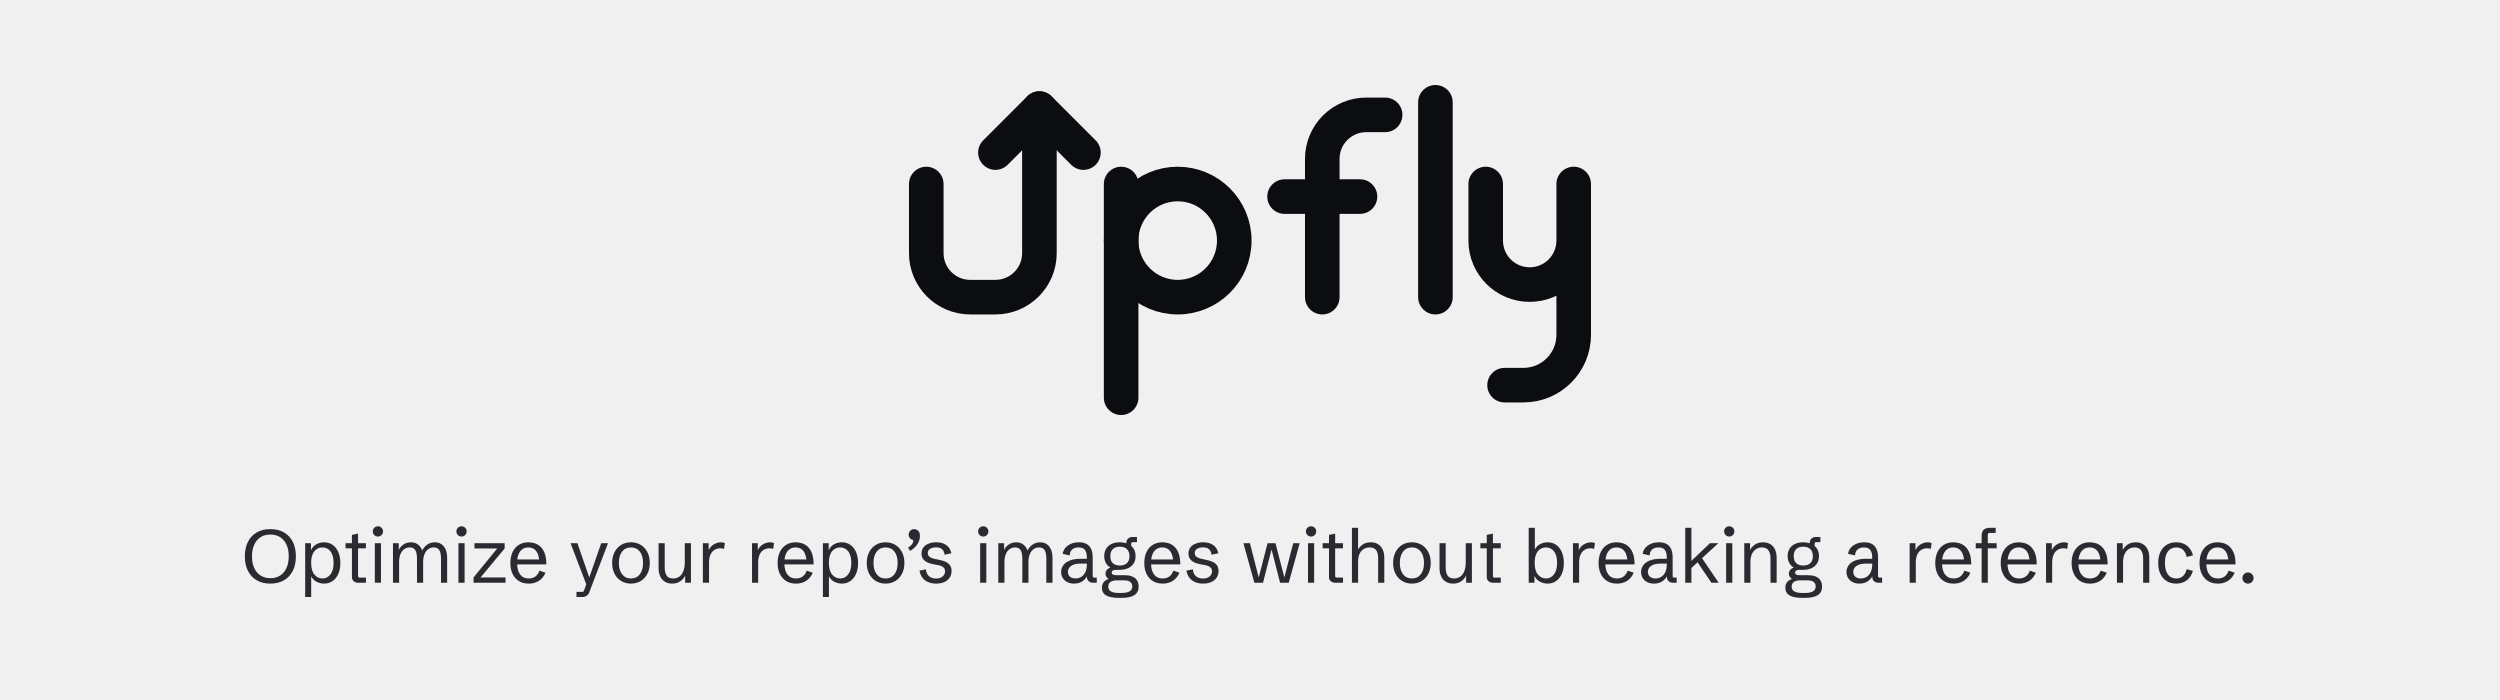
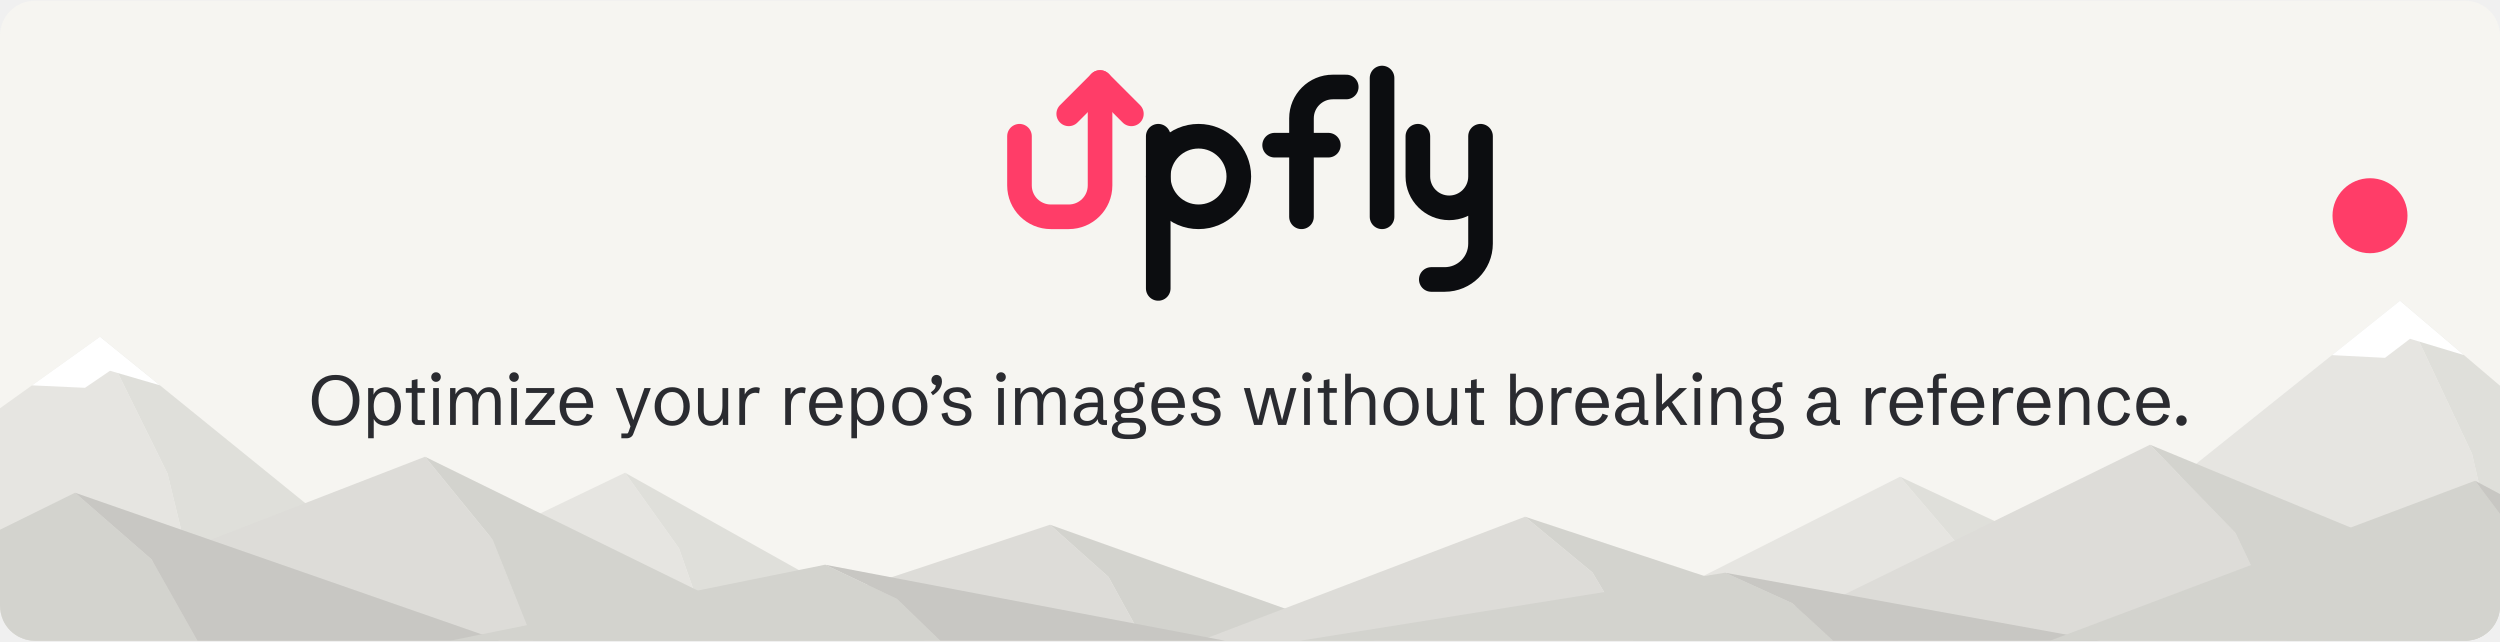
- <svg xmlns="http://www.w3.org/2000/svg" width="1000" height="280" viewBox="0 0 1000 280" role="img" aria-labelledby="t">
-   <style>.n{display:none}@media (max-width:600px){.w{display:none}.n{display:inline}}</style>
+ <svg xmlns="http://www.w3.org/2000/svg" width="760" height="195" viewBox="0 0 1000 256" role="img" aria-labelledby="t">
+   <style>.n{display:none}@media (max-width:600px){.w{display:none}.n{display:inline}.sc{transform:translate(0px,34px)}}</style>
  <defs>
    <path id="s34" d="M788 -24Q573 -24 417 67Q260 157 176 324Q91 491 91 720Q91 950 176 1117Q260 1283 417 1374Q573 1464 788 1464Q1003 1464 1160 1374Q1316 1283 1401 1117Q1485 950 1485 720Q1485 491 1401 324Q1316 157 1160 67Q1003 -24 788 -24ZM788 124Q943 124 1056 197Q1168 269 1229 403Q1290 537 1290 720Q1290 904 1229 1038Q1168 1171 1056 1244Q943 1316 788 1316Q634 1316 521 1244Q408 1171 347 1038Q286 904 286 720Q286 537 347 403Q408 269 521 197Q634 124 788 124Z" />
    <path id="s102" d="M163 -390L163 1080L321 1080L321 884Q366 992 462 1047Q564 1104 679 1104Q811 1104 911 1035Q1011 966 1067 839Q1123 712 1123 539Q1123 366 1067 240Q1010 113 910 45Q810 -24 679 -24Q573 -24 469 29Q379 75 327 176L327 -390ZM633 116Q767 116 853 227Q939 337 939 543Q939 743 856 854Q773 964 635 964Q551 964 481 920Q410 876 368 783Q326 690 326 543Q326 326 416 221Q506 116 633 116Z" />
    <path id="s108" d="M394 0Q330 0 282 43Q234 85 234 150L234 940L60 940L60 1080L234 1080L234 1306L402 1342L402 1080L616 1080L616 940L402 940L402 195Q402 162 412 151Q421 140 452 140L617 140L617 0Z" />
    <path id="s80" d="M164 0L164 1080L332 1080L332 0ZM248 1261Q190 1261 149 1302Q108 1343 108 1401Q108 1460 149 1501Q190 1541 248 1541Q307 1541 348 1501Q388 1460 388 1401Q388 1343 348 1302Q307 1261 248 1261Z" />
    <path id="s91" d="M163 0L163 1080L321 1080L321 895Q359 979 447 1042Q535 1104 656 1104Q763 1104 843 1046Q922 987 961 880Q1012 979 1101 1042Q1189 1104 1307 1104Q1462 1104 1553 992Q1643 879 1643 680L1643 0L1475 0L1475 667Q1475 759 1456 826Q1437 892 1394 928Q1350 964 1275 964Q1193 964 1128 918Q1062 871 1025 782Q987 693 987 565L987 0L819 0L819 667Q819 759 800 826Q781 892 738 928Q695 964 621 964Q539 964 473 918Q407 872 369 783Q331 694 331 565L331 0Z" />
    <path id="s120" d="M80 0L80 144L728 936L106 936L106 1080L930 1080L930 936L272 144L954 144L954 0Z" />
    <path id="s72" d="M601 -24Q447 -24 335 45Q222 114 161 241Q100 367 100 539Q100 712 161 839Q222 966 333 1035Q444 1104 594 1104Q680 1104 767 1077Q853 1049 925 982Q996 914 1040 797Q1083 679 1083 500L285 500Q292 325 367 226Q449 116 601 116Q710 116 785 171Q859 226 894 330L1059 274Q1020 180 955 114Q890 47 801 12Q711 -24 601 -24ZM289 636L885 636Q874 735 843 801Q802 887 737 926Q671 964 591 964Q496 964 427 915Q358 865 321 770Q298 711 289 636Z" />
    <path id="s117" d="M211 -390L211 -250L375 -250Q393 -250 403 -238Q413 -227 422 -202L478 -42L49 1080L237 1080L561 143L887 1080L1073 1080L558 -269Q537 -324 487 -357Q437 -390 383 -390Z" />
    <path id="s94" d="M611 -24Q459 -24 343 48Q227 119 162 246Q97 373 97 540Q97 707 162 834Q227 961 343 1033Q459 1104 611 1104Q763 1104 879 1033Q995 961 1060 834Q1125 707 1125 540Q1125 373 1060 246Q995 119 879 48Q763 -24 611 -24ZM611 116Q764 116 853 230Q941 344 941 540Q941 737 853 851Q764 964 611 964Q458 964 370 851Q281 737 281 540Q281 344 370 230Q458 116 611 116Z" />
    <path id="s109" d="M512 -24Q399 -24 316 27Q233 78 188 173Q143 268 143 400L143 1080L311 1080L311 413Q311 281 361 199Q411 116 541 116Q638 116 709 166Q780 216 820 316Q859 416 859 566L859 1080L1027 1080L1027 0L869 0L869 194Q827 105 741 43Q647 -24 512 -24Z" />
    <path id="s105" d="M163 0L163 1080L321 1080L321 890Q369 992 460 1047Q556 1104 655 1104Q684 1104 712 1099Q739 1094 763 1082L741 924Q686 941 632 941Q598 941 548 928Q497 914 448 874Q398 833 365 753Q331 673 331 540L331 0Z" />
    <path id="s216" d="M167 869L107 955L140 979Q196 1020 223 1061Q250 1101 250 1153L250 1166Q203 1172 169 1206Q125 1248 125 1312Q125 1377 169 1421Q213 1464 275 1464Q311 1464 348 1446Q384 1428 409 1387Q433 1345 433 1274Q433 1180 381 1082Q328 984 220 907Z" />
    <path id="s106" d="M532 -24Q415 -24 320 15Q224 53 161 132Q98 210 77 331L253 365Q264 238 340 176Q415 114 529 114Q642 114 709 171Q776 228 776 310Q776 380 729 421Q681 462 591 479L460 504Q407 514 350 532Q293 550 244 582Q194 614 164 666Q133 718 133 797Q133 903 189 971Q244 1038 336 1071Q427 1104 533 1104Q649 1104 735 1068Q821 1032 875 965Q929 898 947 803L762 766Q755 827 730 872Q704 917 656 942Q607 966 530 966Q437 966 370 927Q303 888 303 809Q303 765 326 734Q348 703 394 683Q439 662 508 647L641 619Q725 602 796 569Q867 535 910 476Q953 417 953 320Q953 213 900 136Q846 58 752 17Q657 -24 532 -24Z" />
    <path id="s59" d="M440 -24Q332 -24 253 18Q173 59 130 131Q87 203 87 294Q87 391 144 473Q201 555 321 605Q440 654 627 654L789 654L789 695Q789 825 737 895Q685 964 563 964Q448 964 386 905Q324 845 320 745L131 788Q140 875 198 947Q255 1018 352 1061Q448 1104 575 1104Q706 1104 789 1055Q871 1005 910 912Q949 819 949 688L949 195Q949 162 959 151Q968 140 999 140L1060 140L1060 0L953 0Q885 0 839 43Q793 85 793 150L793 174Q784 157 772 141Q742 97 696 60Q650 22 587 -1Q523 -24 440 -24ZM478 116Q561 116 632 157Q703 198 747 286Q790 373 790 513L790 522L621 522Q488 522 412 487Q335 452 303 401Q271 349 271 298Q271 247 294 206Q317 165 363 141Q409 116 478 116Z" />
    <path id="s78" d="M543 -414Q302 -414 188 -346Q74 -279 74 -138Q74 -58 115 5Q156 68 257 102Q219 125 195 163Q171 201 171 248Q171 304 206 349Q241 393 306 412Q226 459 182 540Q137 620 137 727Q137 843 189 928Q240 1012 336 1058Q431 1104 563 1104Q662 1104 741 1078L741 1098Q741 1163 789 1206Q837 1248 901 1248L1031 1248L1031 1108L924 1108Q893 1108 884 1097Q874 1086 874 1053L874 1005Q913 971 941 927Q993 842 993 725Q993 610 941 527Q888 443 791 398Q694 352 560 352L467 352Q341 352 341 277Q341 206 463 206L679 206Q807 206 886 177Q964 147 1006 101Q1047 54 1062 0Q1077 -54 1077 -103Q1077 -262 962 -338Q847 -414 605 -414ZM563 470Q690 470 758 536Q826 601 826 725Q826 848 758 916Q690 984 563 984Q437 984 370 917Q303 849 303 725Q303 601 370 536Q437 470 563 470ZM543 -280L605 -280Q903 -280 903 -102Q903 -28 850 19Q796 66 667 66L481 66Q381 66 314 26Q247 -15 247 -107Q247 -195 320 -237Q392 -280 543 -280Z" />
    <path id="s115" d="M362 0L62 1080L240 1080L481 142L722 1080L938 1080L1181 144L1422 1080L1600 1080L1300 0L1064 0L831 908L598 0Z" />
    <path id="s79" d="M164 0L164 1500L332 1500L332 906Q374 983 451 1038Q544 1104 679 1104Q793 1104 876 1053Q958 1002 1003 908Q1048 813 1048 680L1048 0L880 0L880 667Q880 804 829 884Q777 964 646 964Q506 964 419 865Q332 765 332 565L332 0Z" />
    <path id="s67" d="M679 -24Q573 -24 469 29Q373 78 321 188L321 0L163 0L163 1500L331 1500L331 906Q376 998 462 1047Q564 1104 679 1104Q811 1104 911 1035Q1011 966 1067 839Q1123 712 1123 539Q1123 366 1067 240Q1010 113 910 45Q810 -24 679 -24ZM633 116Q767 116 853 227Q939 337 939 543Q939 743 856 854Q773 964 635 964Q551 964 481 920Q410 876 368 783Q326 690 326 543Q326 326 416 221Q506 116 633 116Z" />
    <path id="s89" d="M164 0L164 1500L332 1500L332 597L839 1080L1068 1080L622 670L1077 0L878 0L500 558L332 403L332 0Z" />
    <path id="s92" d="M163 0L163 1080L321 1080L321 894Q364 978 450 1039Q543 1104 676 1104Q791 1104 874 1053Q957 1002 1002 908Q1047 813 1047 680L1047 0L879 0L879 667Q879 800 825 882Q770 964 645 964Q510 964 421 862Q331 759 331 565L331 0Z" />
    <path id="s77" d="M218 0L218 940L57 940L57 1080L218 1080L218 1276Q218 1397 275 1449Q332 1500 466 1500L601 1500L601 1360L442 1360Q412 1360 399 1347Q386 1334 386 1304L386 1080L628 1080L628 940L386 940L386 0Z" />
    <path id="s68" d="M594 -24Q442 -24 331 45Q220 114 160 241Q100 367 100 540Q100 713 160 840Q220 966 331 1035Q442 1104 594 1104Q710 1104 802 1062Q893 1019 957 940Q1020 860 1050 748L879 703Q851 829 779 897Q706 964 594 964Q445 964 365 854Q284 743 284 540Q284 336 365 226Q445 116 594 116Q705 116 777 182Q849 247 878 371L1048 323Q1024 241 982 177Q940 113 883 68Q825 23 753 0Q680 -24 594 -24Z" />
    <path id="s179" d="M287 -24Q223 -24 179 20Q135 64 135 128Q135 192 179 236Q223 280 287 280Q351 280 395 236Q439 192 439 128Q439 64 395 20Q351 -24 287 -24Z" />
  </defs>
+   <rect width="1000" height="256" rx="14" fill="#F6F5F1" />
+   <clipPath id="pc">
+     <rect width="1000" height="256" rx="14" />
+   </clipPath>
+   <g clip-path="url(#pc)">
+     <g class="sc">
+       <circle cx="948" cy="86" r="15" fill="#FF3D68" />
+       <g transform="translate(0 0) scale(1 0.8)">
+         <path d="M-130 320 L40 168 L67 236.4 L83.2 320 Z" fill="#e6e5e1" />
+         <path d="M40 168 L190 320 L83.2 320 L67 236.4 Z" fill="#dfdfda" />
+         <path d="M12.8 192.32 L40 168 L64 192.32 L44 185.02 L34 193.54 Z" fill="#FFFFFF" />
+         <path d="M110 320 L250 236 L271.6 273.8 L284.56 320 Z" fill="#e6e5e1" />
+         <path d="M250 236 L370 320 L284.56 320 L271.6 273.8 Z" fill="#dfdfda" />
+         <path d="M630 320 L760 238 L785.2 274.9 L800.32 320 Z" fill="#e6e5e1" />
+         <path d="M760 238 L900 320 L800.32 320 L785.2 274.9 Z" fill="#dfdfda" />
+         <path d="M790 320 L960 150 L988.8 226.5 L1006.08 320 Z" fill="#e6e5e1" />
+         <path d="M960 150 L1120 320 L1006.08 320 L988.8 226.5 Z" fill="#dfdfda" />
+         <path d="M932.8 177.2 L960 150 L985.6 177.2 L964 169.04 L954 178.56 Z" fill="#FFFFFF" />
+         <path d="M-20 320 L170 228 L197 269.4 L213.2 320 Z" fill="#dddcd8" />
+         <path d="M170 228 L320 320 L213.2 320 L197 269.4 Z" fill="#d3d3ce" />
+         <path d="M280 320 L420 262 L443.4 288.1 L457.44 320 Z" fill="#dddcd8" />
+         <path d="M420 262 L550 320 L457.44 320 L443.4 288.1 Z" fill="#d3d3ce" />
+         <path d="M480 320 L610 258 L637 285.9 L653.2 320 Z" fill="#dddcd8" />
+         <path d="M610 258 L760 320 L653.2 320 L637 285.9 Z" fill="#d3d3ce" />
+         <path d="M700 320 L860 222 L894.2 266.1 L914.72 320 Z" fill="#dddcd8" />
+         <path d="M860 222 L1050 320 L914.72 320 L894.2 266.1 Z" fill="#d3d3ce" />
+         <path d="M-90 320 L30 246 L60.6 279.3 L78.96 320 Z" fill="#d3d3ce" />
+         <path d="M30 246 L200 320 L78.96 320 L60.6 279.3 Z" fill="#c8c7c3" />
+         <path d="M180 320 L330 282 L358.8 299.1 L376.08 320 Z" fill="#d3d3ce" />
+         <path d="M330 282 L490 320 L376.08 320 L358.8 299.1 Z" fill="#c8c7c3" />
+         <path d="M520 320 L690 286 L717 301.3 L733.2 320 Z" fill="#d3d3ce" />
+         <path d="M690 286 L840 320 L733.2 320 L717 301.3 Z" fill="#c8c7c3" />
+         <path d="M820 320 L990 240 L1011.6 276 L1024.56 320 Z" fill="#d3d3ce" />
+         <path d="M990 240 L1110 320 L1024.56 320 L1011.6 276 Z" fill="#c8c7c3" />
+       </g>
+     </g>
+   </g>
  <g class="w">
-     <g transform="translate(352.91 18.29) scale(1.25714)">
-       <g fill="none" stroke-width="11" stroke-linecap="round" stroke-linejoin="round" stroke="#0C0D10">
+     <g transform="translate(395.26 14.81) scale(0.89524)">
+       <g fill="none" stroke-width="11" stroke-linecap="round" stroke-linejoin="round" stroke="#FF3D68">
        <path d="M14 44 V66 A14 14 0 0 0 28 80 H36 A14 14 0 0 0 50 66 V20" />
        <path d="M36 34 L50 20 L64 34" />
      </g>
      <g fill="none" stroke-width="11" stroke-linecap="round" stroke-linejoin="round" stroke="#0C0D10">
        <path d="M76 44 V112" />
        <circle cx="94" cy="62" r="18" />
        <path d="M140 80 V36 A14 14 0 0 1 154 22 H160 M128 48 H152" />
        <path d="M176 18 V80" />
        <path d="M192 44 V62 A14 14 0 0 0 220 62 M220 44 V92 A16 16 0 0 1 204 108 H198" />
      </g>
    </g>
-     <g fill="#2A2B30" transform="translate(96.6 233.09) scale(0.014648 -0.014648)">
+     <g fill="#2A2B30" transform="translate(123.48 169.69) scale(0.013672 -0.013672)">
      <use href="#s34" />
      <use href="#s102" x="1576" />
      <use href="#s108" x="2781" />
      <use href="#s80" x="3477" />
      <use href="#s91" x="3973" />
      <use href="#s80" x="5760" />
      <use href="#s120" x="6256" />
      <use href="#s72" x="7242" />
      <use href="#s117" x="8936" />
      <use href="#s94" x="10024" />
      <use href="#s109" x="11246" />
      <use href="#s105" x="12436" />
      <use href="#s105" x="13778" />
      <use href="#s72" x="14540" />
      <use href="#s102" x="15714" />
      <use href="#s94" x="16977" />
      <use href="#s216" x="18094" />
      <use href="#s106" x="18437" />
      <use href="#s80" x="20007" />
      <use href="#s91" x="20503" />
      <use href="#s59" x="22295" />
      <use href="#s78" x="23422" />
      <use href="#s72" x="24553" />
      <use href="#s106" x="25727" />
      <use href="#s115" x="27297" />
      <use href="#s80" x="28959" />
      <use href="#s108" x="29463" />
      <use href="#s79" x="30159" />
      <use href="#s94" x="31350" />
      <use href="#s109" x="32572" />
      <use href="#s108" x="33771" />
      <use href="#s67" x="34987" />
      <use href="#s105" x="36196" />
      <use href="#s72" x="36958" />
      <use href="#s59" x="38132" />
      <use href="#s89" x="39261" />
      <use href="#s80" x="40378" />
      <use href="#s92" x="40874" />
      <use href="#s78" x="42084" />
      <use href="#s59" x="43741" />
      <use href="#s105" x="45390" />
      <use href="#s72" x="46152" />
      <use href="#s77" x="47301" />
      <use href="#s72" x="47940" />
      <use href="#s105" x="49114" />
      <use href="#s72" x="49876" />
      <use href="#s92" x="51050" />
      <use href="#s68" x="52240" />
      <use href="#s72" x="53369" />
      <use href="#s179" x="54505" />
    </g>
  </g>
  <g class="n">
-     <g transform="translate(366.29 3.71) scale(1.14286)">
-       <g fill="none" stroke-width="11" stroke-linecap="round" stroke-linejoin="round" stroke="#0C0D10">
+     <g transform="translate(406.4 2) scale(0.8)">
+       <g fill="none" stroke-width="11" stroke-linecap="round" stroke-linejoin="round" stroke="#FF3D68">
        <path d="M14 44 V66 A14 14 0 0 0 28 80 H36 A14 14 0 0 0 50 66 V20" />
        <path d="M36 34 L50 20 L64 34" />
      </g>
      <g fill="none" stroke-width="11" stroke-linecap="round" stroke-linejoin="round" stroke="#0C0D10">
        <path d="M76 44 V112" />
        <circle cx="94" cy="62" r="18" />
        <path d="M140 80 V36 A14 14 0 0 1 154 22 H160 M128 48 H152" />
        <path d="M176 18 V80" />
        <path d="M192 44 V62 A14 14 0 0 0 220 62 M220 44 V92 A16 16 0 0 1 204 108 H198" />
      </g>
    </g>
-     <g fill="#2A2B30" transform="translate(225.43 199.53) scale(0.020508 -0.020508)">
+     <g fill="#2A2B30" transform="translate(251.58 146.72) scale(0.018555 -0.018555)">
      <use href="#s34" />
      <use href="#s102" x="1576" />
      <use href="#s108" x="2781" />
      <use href="#s80" x="3477" />
      <use href="#s91" x="3973" />
      <use href="#s80" x="5760" />
      <use href="#s120" x="6256" />
      <use href="#s72" x="7242" />
      <use href="#s117" x="8936" />
      <use href="#s94" x="10024" />
      <use href="#s109" x="11246" />
      <use href="#s105" x="12436" />
      <use href="#s105" x="13778" />
      <use href="#s72" x="14540" />
      <use href="#s102" x="15714" />
      <use href="#s94" x="16977" />
      <use href="#s216" x="18094" />
      <use href="#s106" x="18437" />
      <use href="#s80" x="20007" />
      <use href="#s91" x="20503" />
      <use href="#s59" x="22295" />
      <use href="#s78" x="23422" />
      <use href="#s72" x="24553" />
      <use href="#s106" x="25727" />
    </g>
-     <g fill="#2A2B30" transform="translate(215.12 254.13) scale(0.020508 -0.020508)">
+     <g fill="#2A2B30" transform="translate(242.25 195.36) scale(0.018555 -0.018555)">
      <use href="#s115" />
      <use href="#s80" x="1662" />
      <use href="#s108" x="2166" />
      <use href="#s79" x="2862" />
      <use href="#s94" x="4053" />
      <use href="#s109" x="5275" />
      <use href="#s108" x="6474" />
      <use href="#s67" x="7690" />
      <use href="#s105" x="8899" />
      <use href="#s72" x="9661" />
      <use href="#s59" x="10835" />
      <use href="#s89" x="11964" />
      <use href="#s80" x="13081" />
      <use href="#s92" x="13577" />
      <use href="#s78" x="14787" />
      <use href="#s59" x="16444" />
      <use href="#s105" x="18093" />
      <use href="#s72" x="18855" />
      <use href="#s77" x="20004" />
      <use href="#s72" x="20643" />
      <use href="#s105" x="21817" />
      <use href="#s72" x="22579" />
      <use href="#s92" x="23753" />
      <use href="#s68" x="24943" />
      <use href="#s72" x="26072" />
      <use href="#s179" x="27208" />
    </g>
  </g>
</svg>
